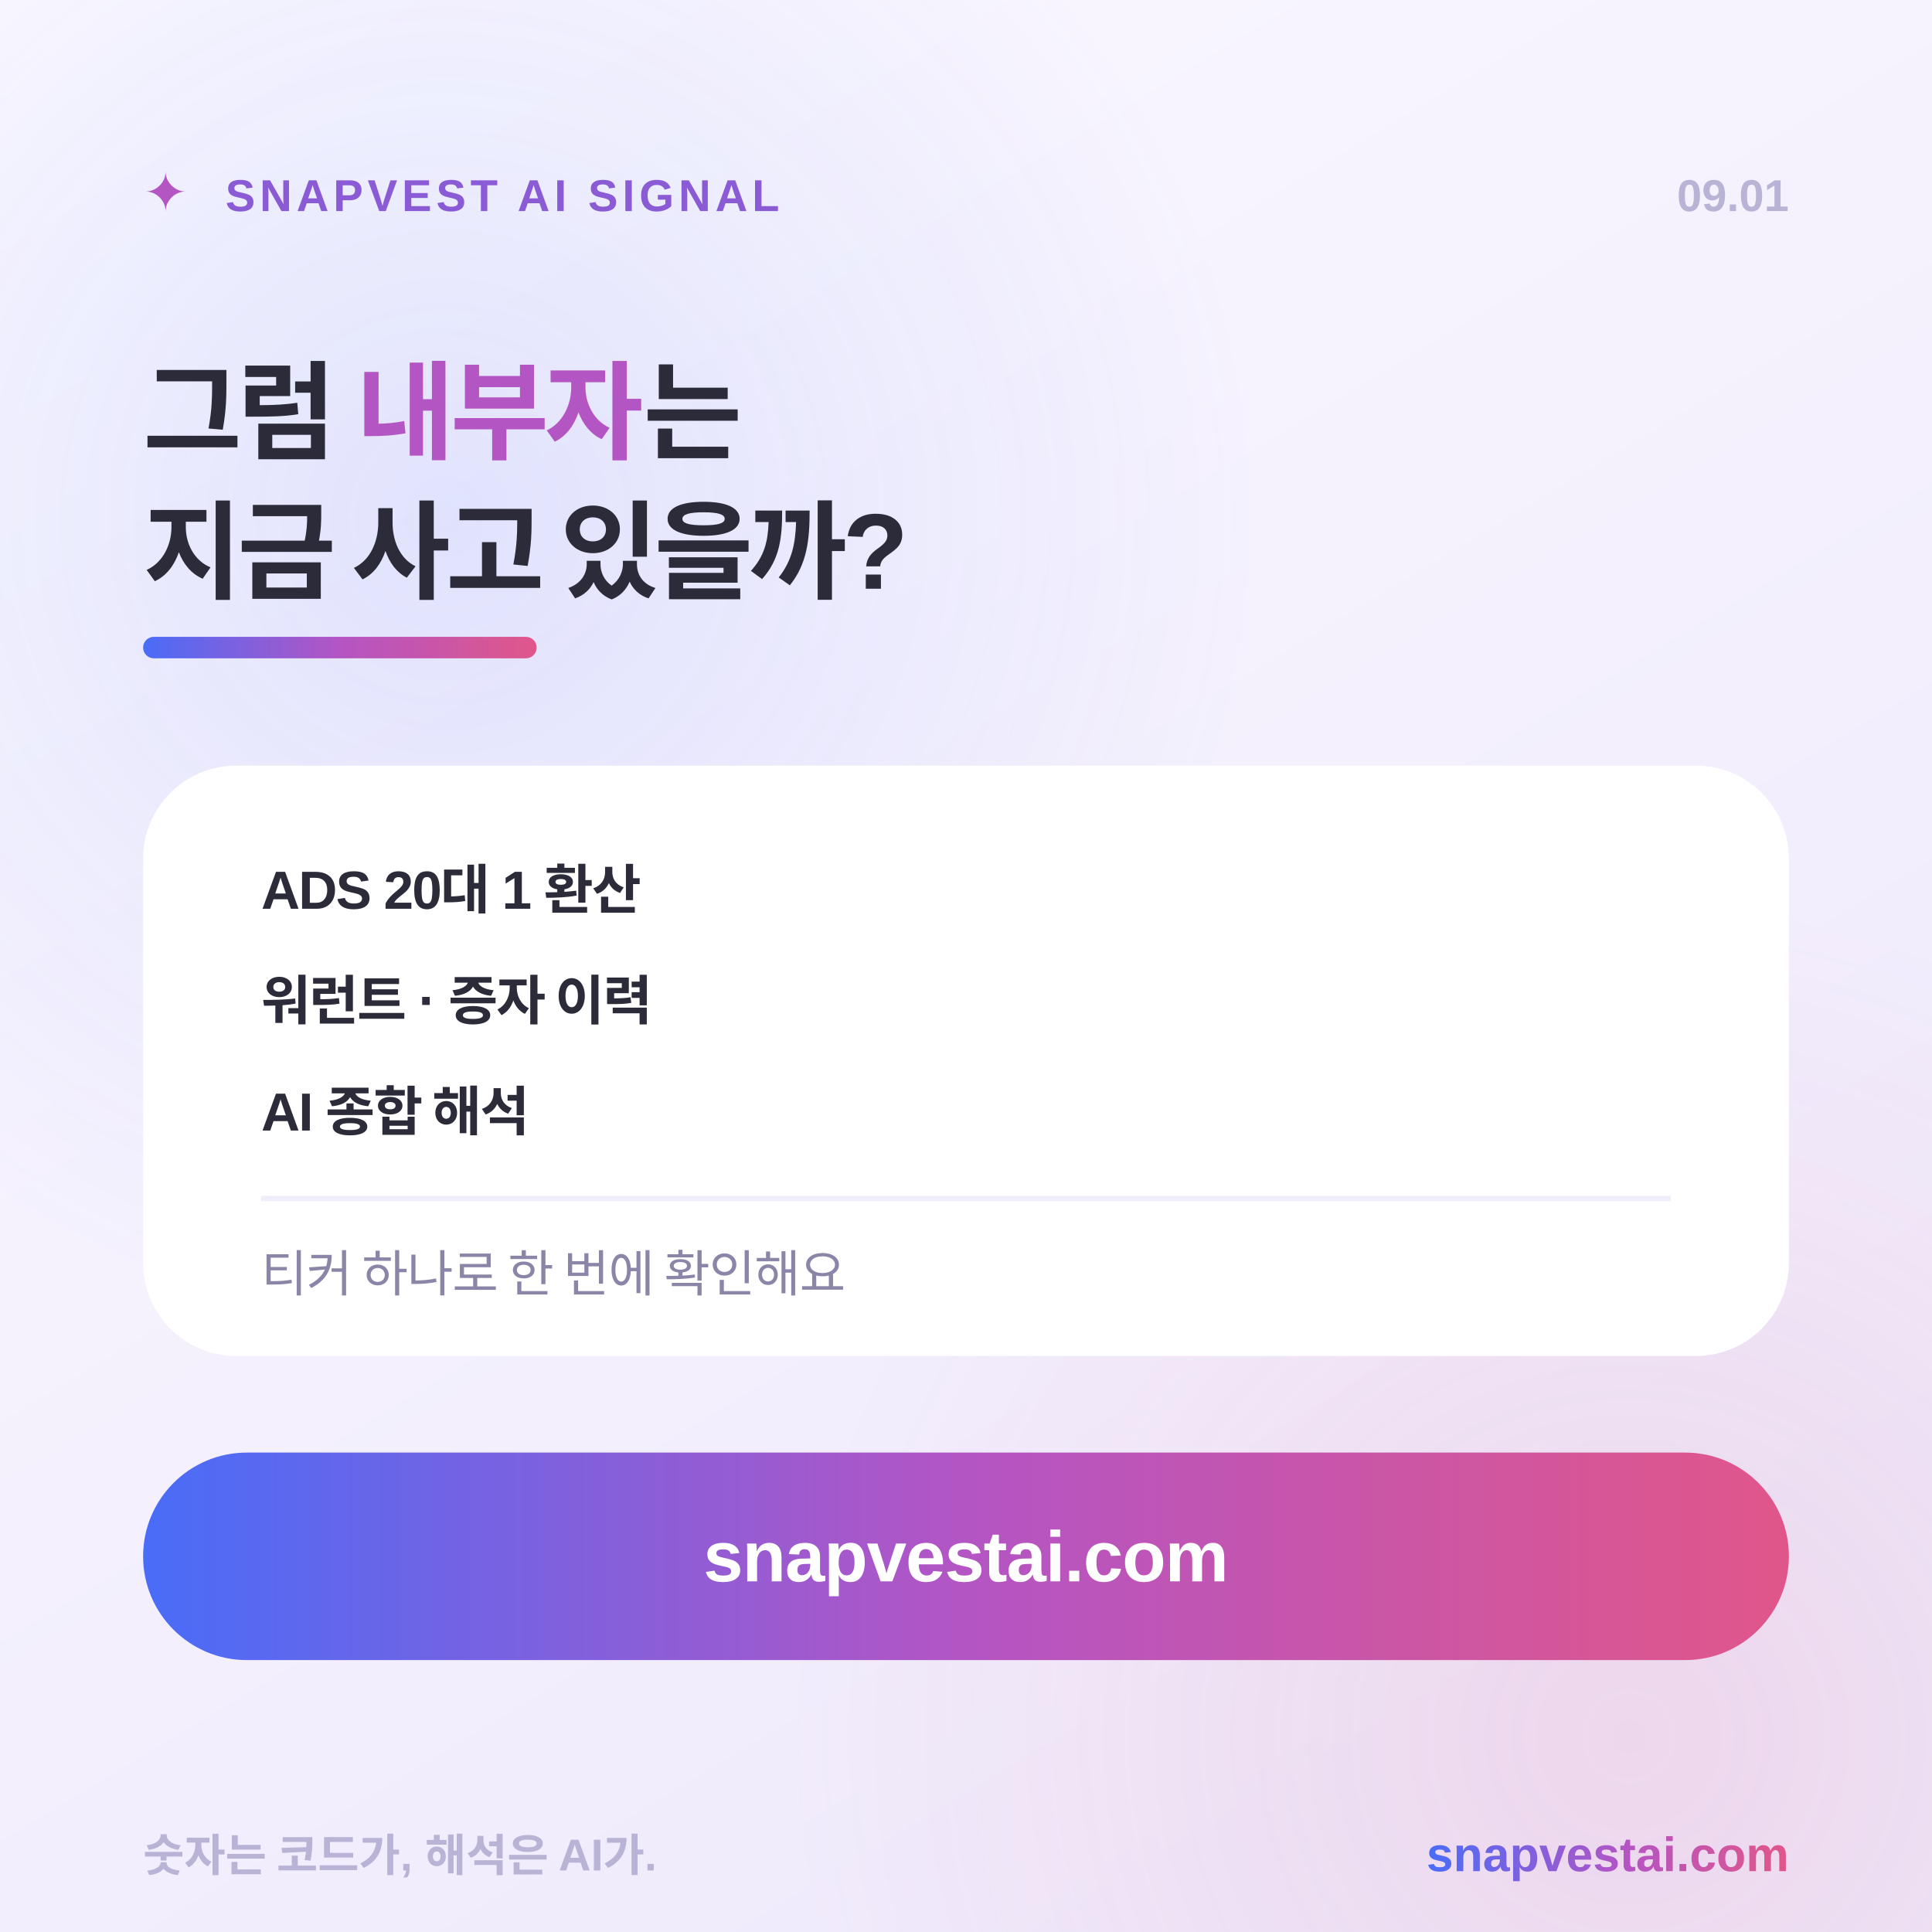
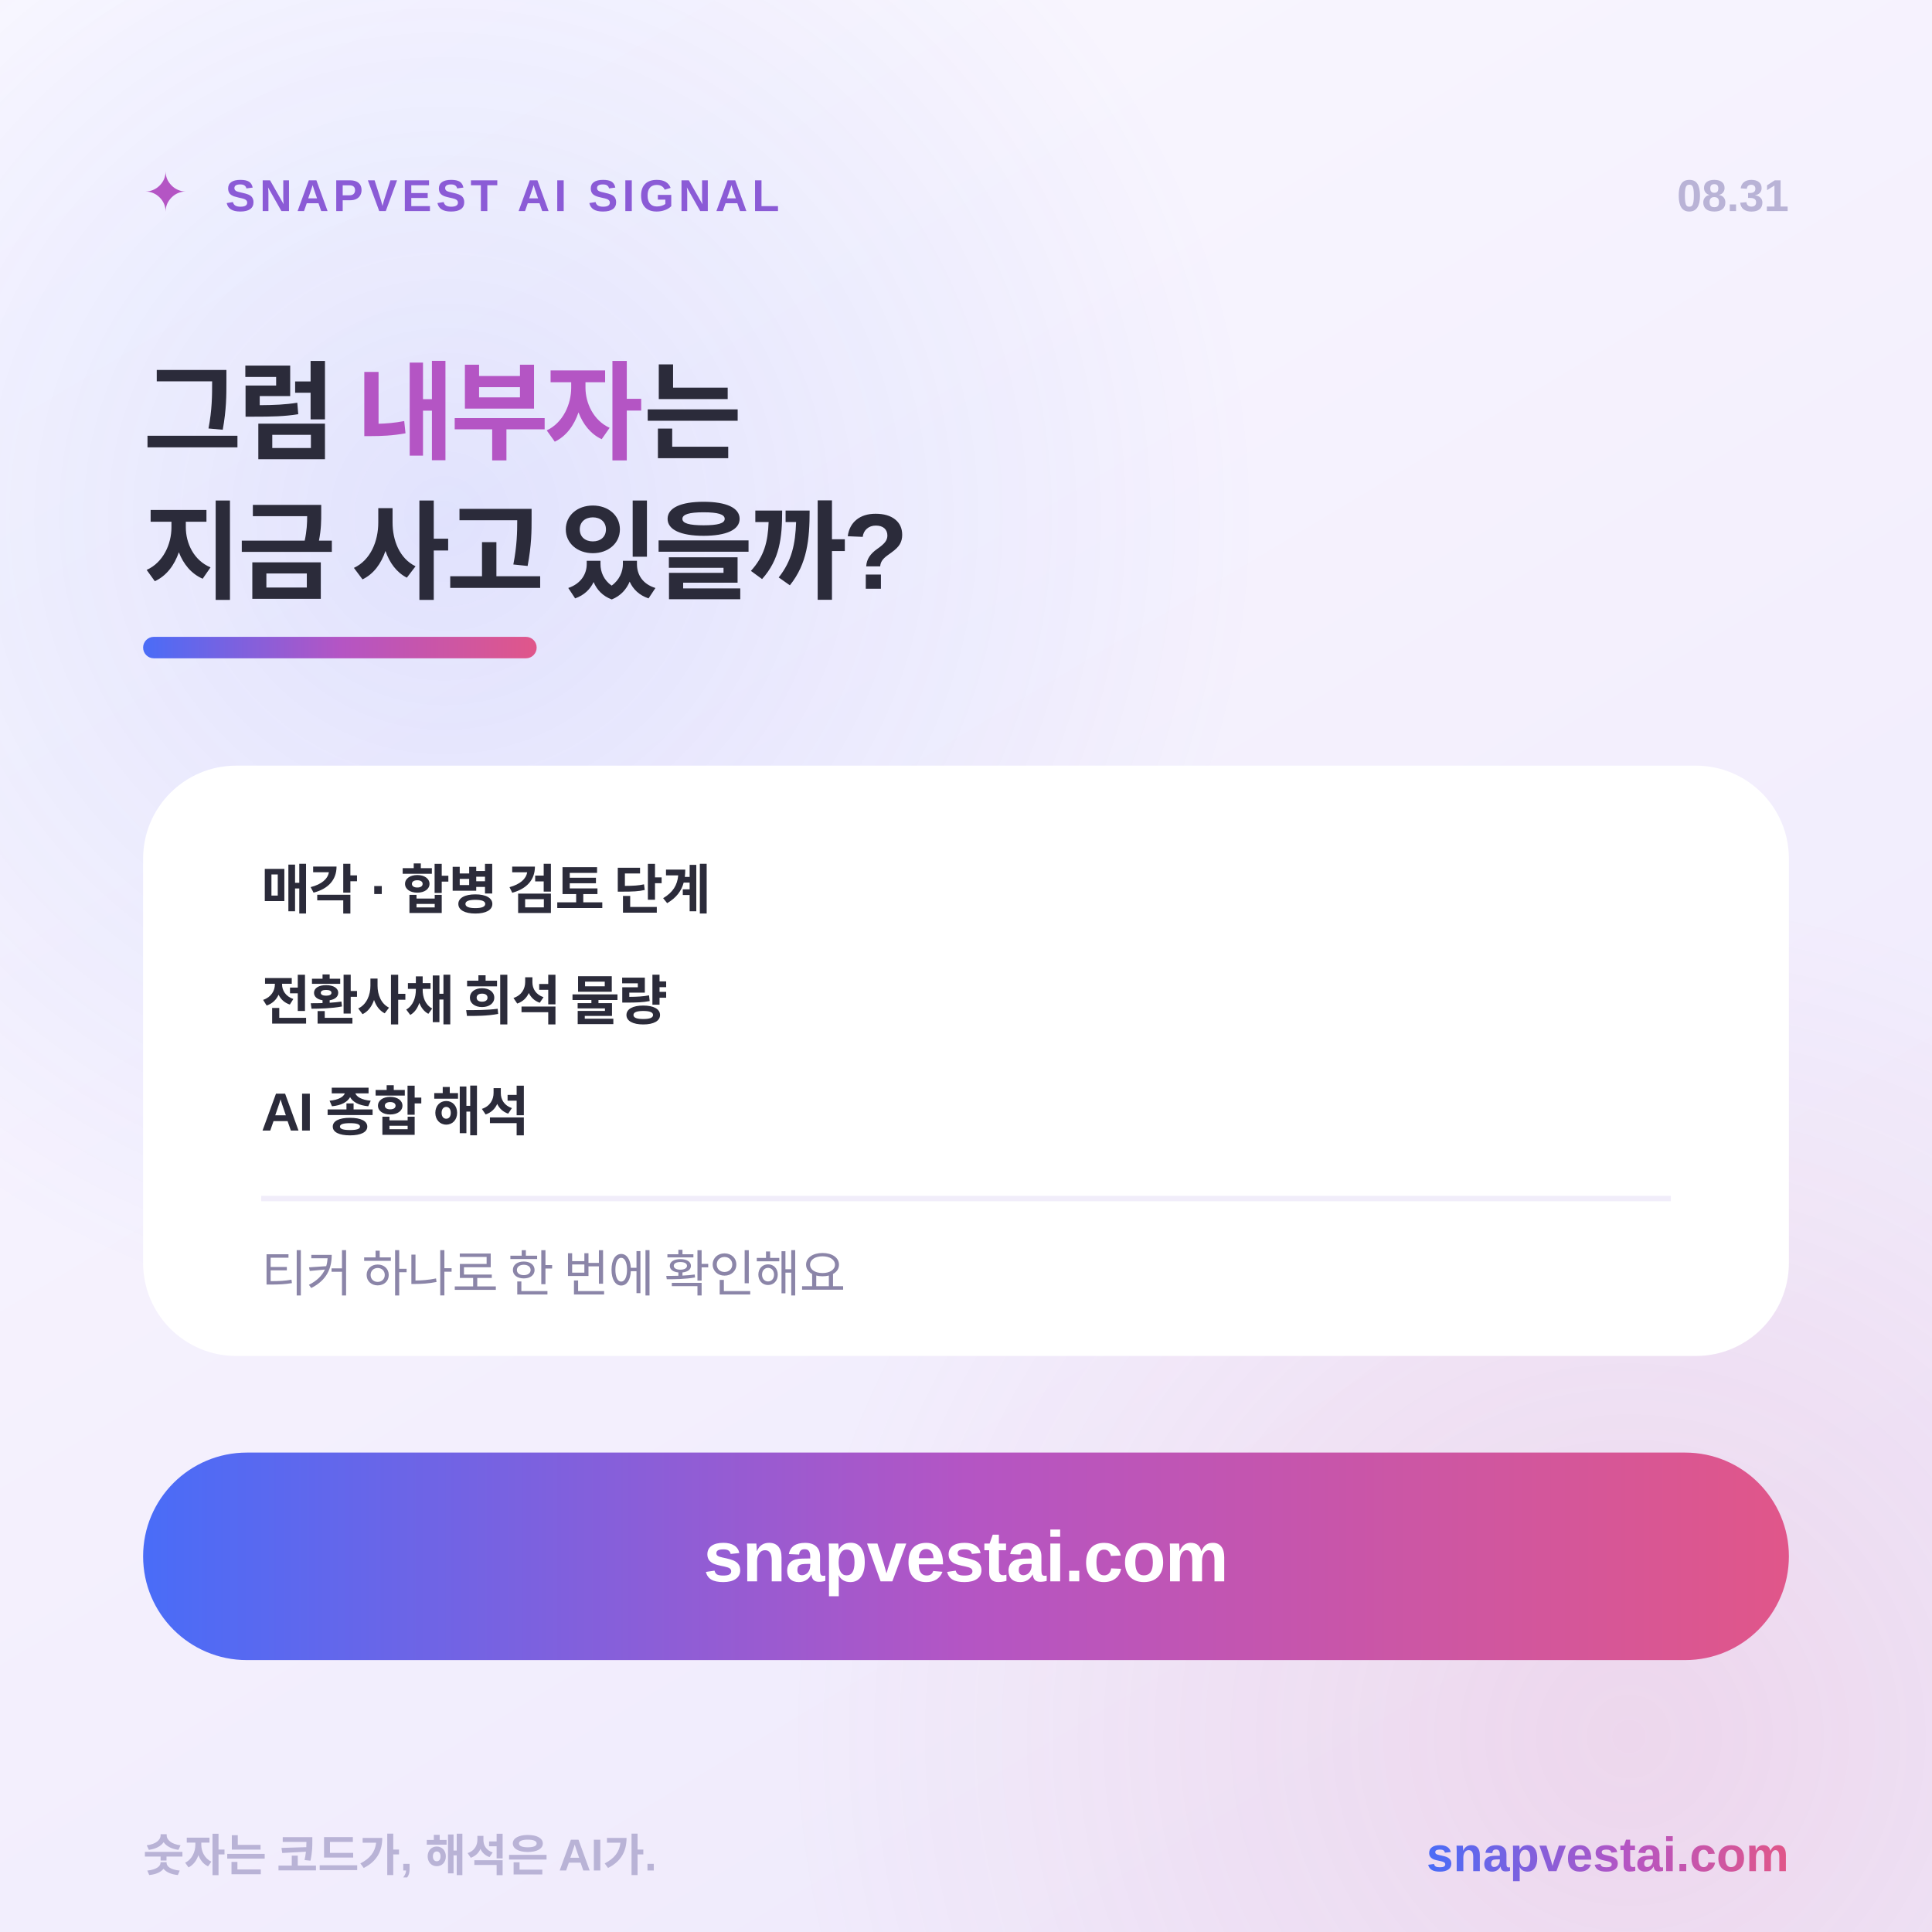
<svg xmlns="http://www.w3.org/2000/svg" width="1080" height="1080" viewBox="0 0 1080 1080" role="img">
  <defs>
    <linearGradient id="bg" x1="0" y1="0" x2="0.6" y2="1">
      <stop offset="0" stop-color="#FBF9FF" />
      <stop offset="1" stop-color="#EFEAFC" />
    </linearGradient>
    <linearGradient id="line" x1="0" y1="0" x2="1" y2="0">
      <stop offset="0" stop-color="#4A6CF7" />
      <stop offset="0.5" stop-color="#B455C4" />
      <stop offset="1" stop-color="#E0568A" />
    </linearGradient>
    <linearGradient id="dom" x1="0" y1="0" x2="1" y2="0">
      <stop offset="0" stop-color="#4A6CF7" />
      <stop offset="0.55" stop-color="#B455C4" />
      <stop offset="1" stop-color="#E0568A" />
    </linearGradient>
    <radialGradient id="m1" cx="0.5" cy="0.5" r="0.5">
      <stop offset="0" stop-color="#4A6CF7" stop-opacity="0.13" />
      <stop offset="1" stop-color="#4A6CF7" stop-opacity="0" />
    </radialGradient>
    <radialGradient id="m2" cx="0.5" cy="0.5" r="0.5">
      <stop offset="0" stop-color="#E0568A" stop-opacity="0.13" />
      <stop offset="1" stop-color="#E0568A" stop-opacity="0" />
    </radialGradient>
  </defs>
  <rect width="1080" height="1080" fill="url(#bg)" />
  <rect x="-200" y="-160" width="900" height="900" fill="url(#m1)" />
  <rect x="440" y="500" width="940" height="940" fill="url(#m2)" />
  <g font-family="Pretendard, Poppins, Arial, sans-serif">
    <text x="80" y="118" font-size="30" fill="#B455C4">✦</text>
    <text x="126" y="118" font-size="25" font-weight="700" letter-spacing="2.5" fill="#8B5BD6">SNAPVEST AI SIGNAL</text>
-     <text x="1000" y="118" text-anchor="end" font-size="25" font-weight="600" fill="#B9B3D6">09.01</text>
+     <text x="1000" y="118" text-anchor="end" font-size="25" font-weight="600" fill="#B9B3D6">08.31</text>
    <text x="80" y="252" font-size="60" font-weight="700" letter-spacing="-2.5" fill="#2B2B3A">그럼 <tspan fill="#B455C4">내부자</tspan>는</text>
    <text x="80" y="330" font-size="60" font-weight="700" letter-spacing="-2.5" fill="#2B2B3A">지금 사고 있을까?</text>
    <rect x="80" y="356" width="220" height="12" rx="6" fill="url(#line)" />
    <rect x="80" y="428" width="920" height="330" rx="52" fill="#FFFFFF" />
-     <text x="146" y="508" font-size="30" font-weight="700" letter-spacing="-0.8" fill="#2B2B3A">ADS 20대 1 환산</text>
-     <text x="146" y="570" font-size="30" font-weight="700" letter-spacing="-0.8" fill="#2B2B3A">워런트 · 증자 이력</text>
+     <text x="146" y="508" font-size="30" font-weight="700" letter-spacing="-0.8" fill="#2B2B3A">매각 · 합병 검토 단계</text>
+     <text x="146" y="570" font-size="30" font-weight="700" letter-spacing="-0.8" fill="#2B2B3A">전환사채 희석 물량</text>
    <text x="146" y="632" font-size="30" font-weight="700" letter-spacing="-0.8" fill="#2B2B3A">AI 종합 해석</text>
    <line x1="146" y1="670" x2="934" y2="670" stroke="#F1EDFA" stroke-width="3" />
    <text x="146" y="722" font-size="28" font-weight="500" letter-spacing="-0.5" fill="#8B85A8">티커 하나로 한 번에 확인해요</text>
    <rect x="80" y="812" width="920" height="116" rx="58" fill="url(#line)" />
    <text x="540" y="884" text-anchor="middle" font-size="40" font-weight="700" letter-spacing="-0.5" fill="#FFFFFF">snapvestai.com</text>
    <text x="80" y="1046" font-size="25" font-weight="600" fill="#B9B3D6">숫자는 코드가, 해석은 AI가.</text>
    <text x="1000" y="1046" text-anchor="end" font-size="27" font-weight="700" fill="url(#dom)">snapvestai.com</text>
  </g>
</svg>
